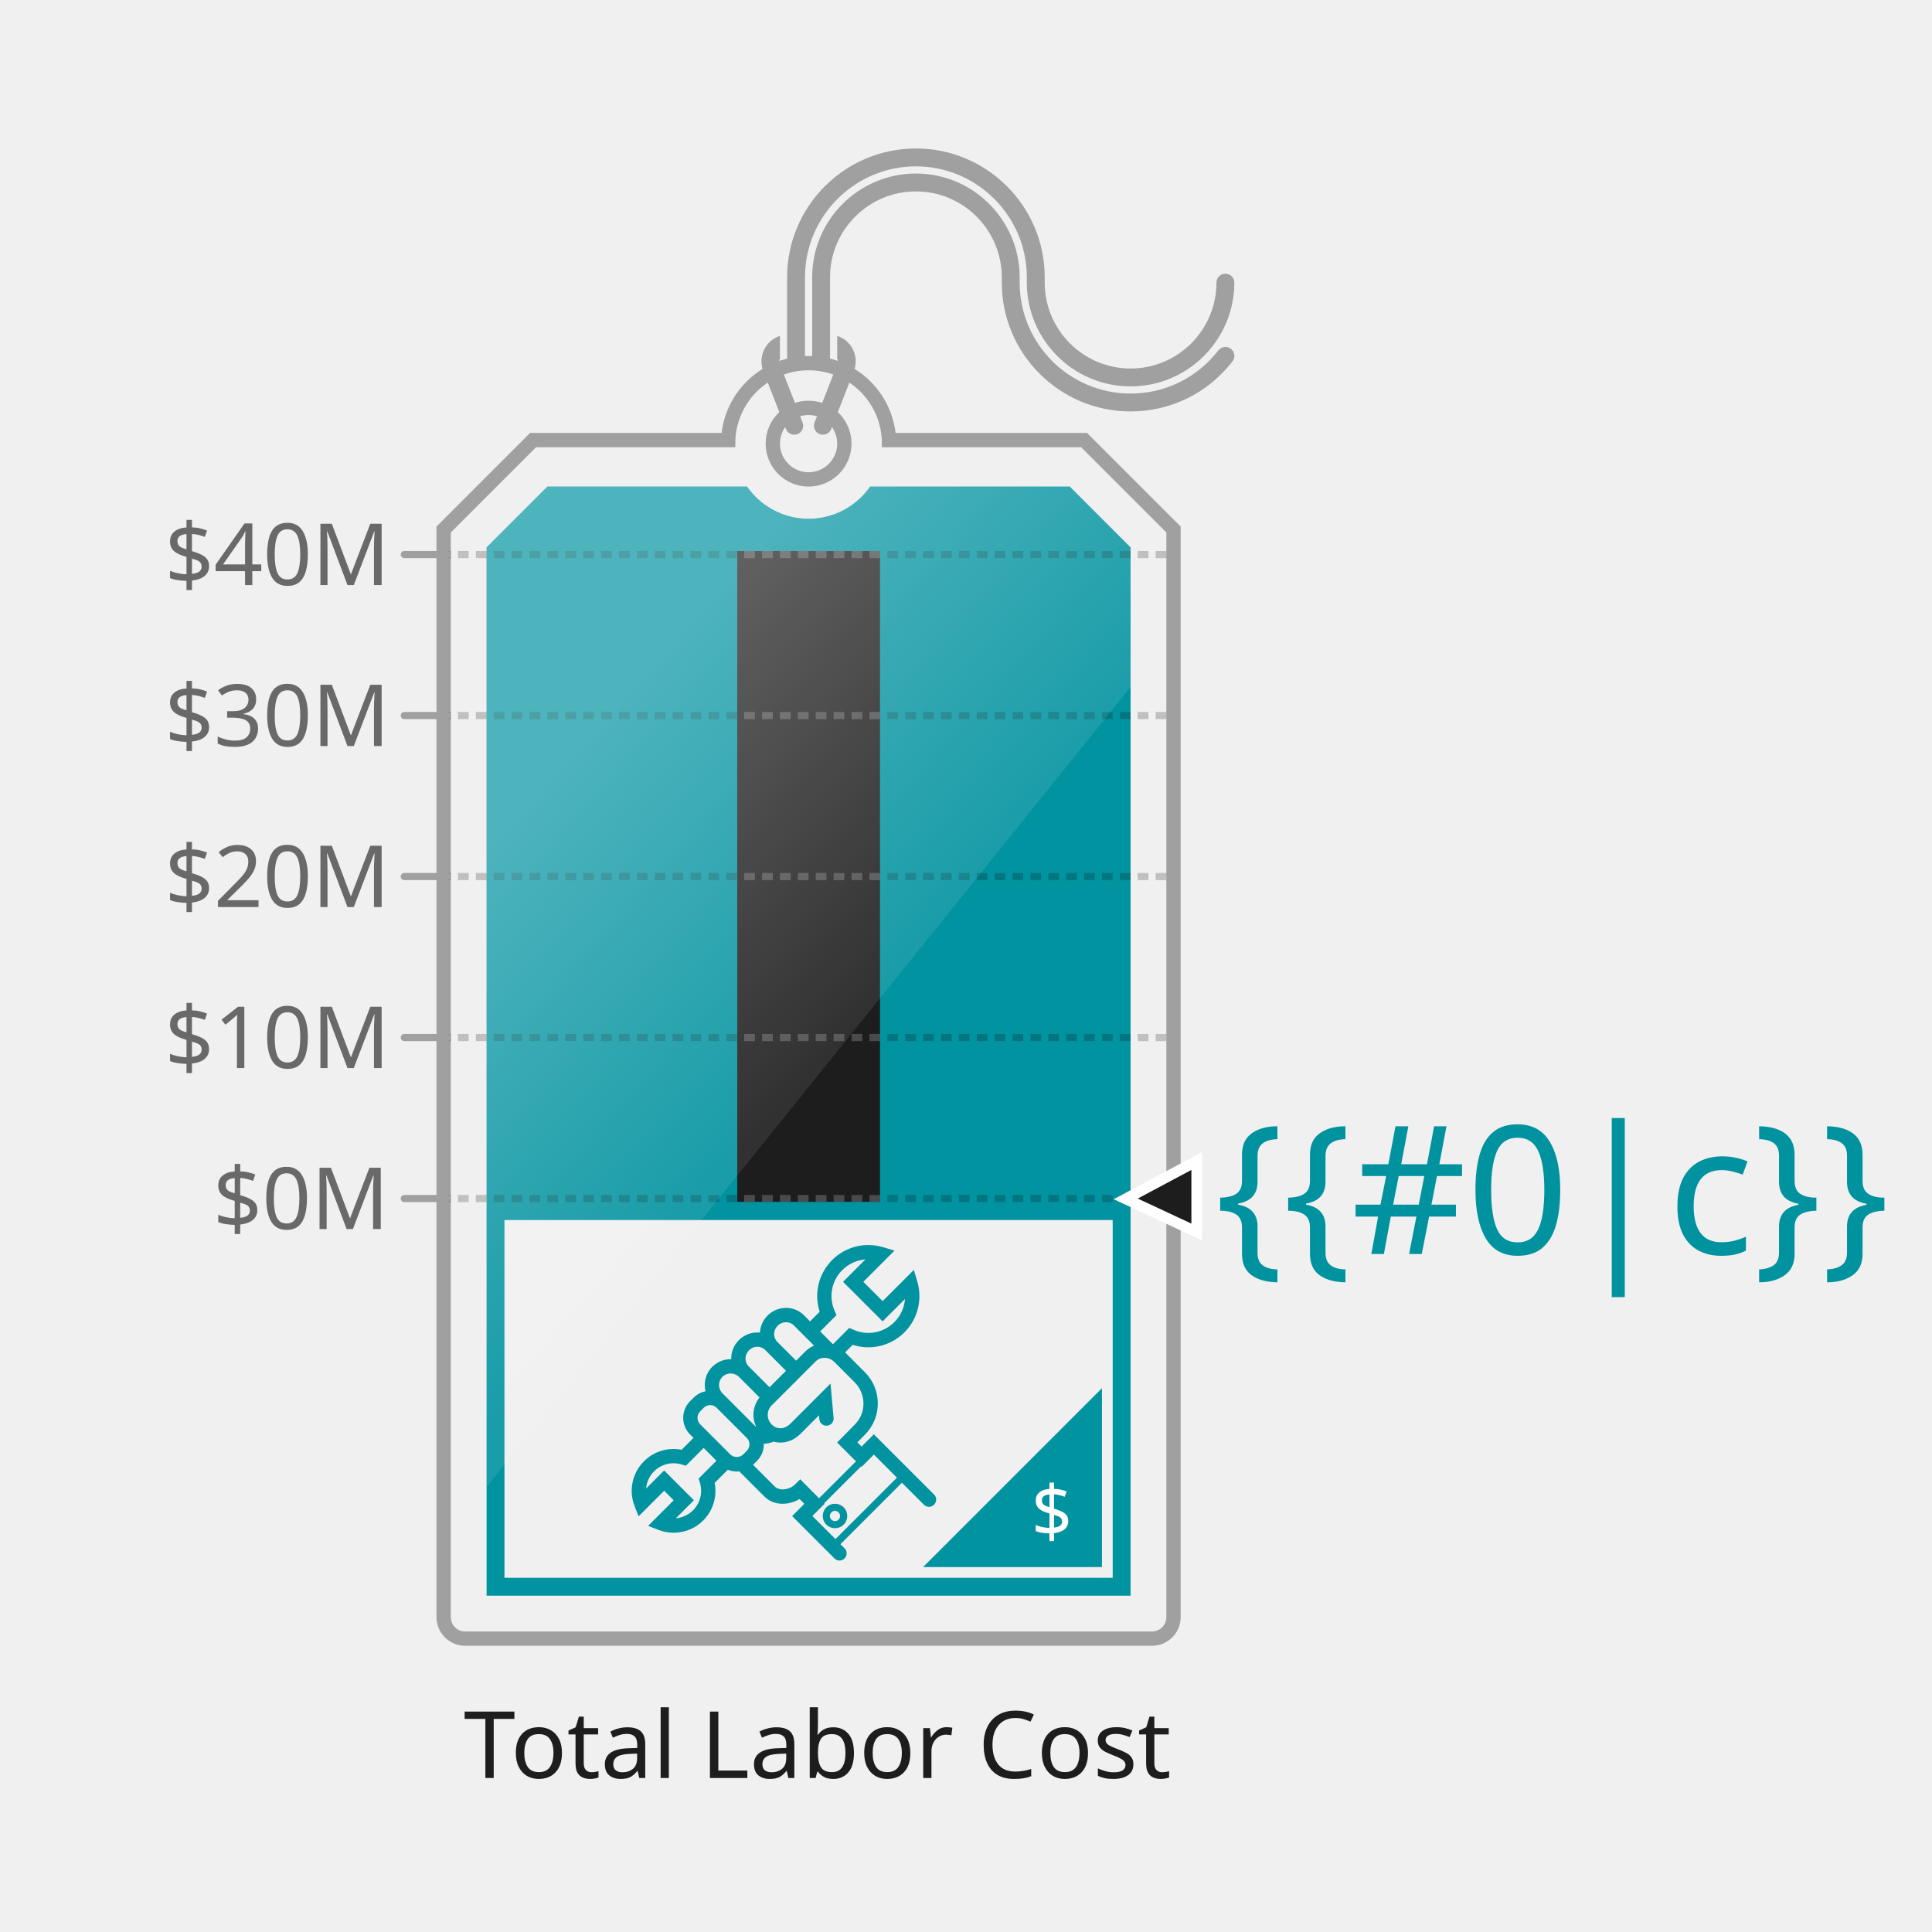
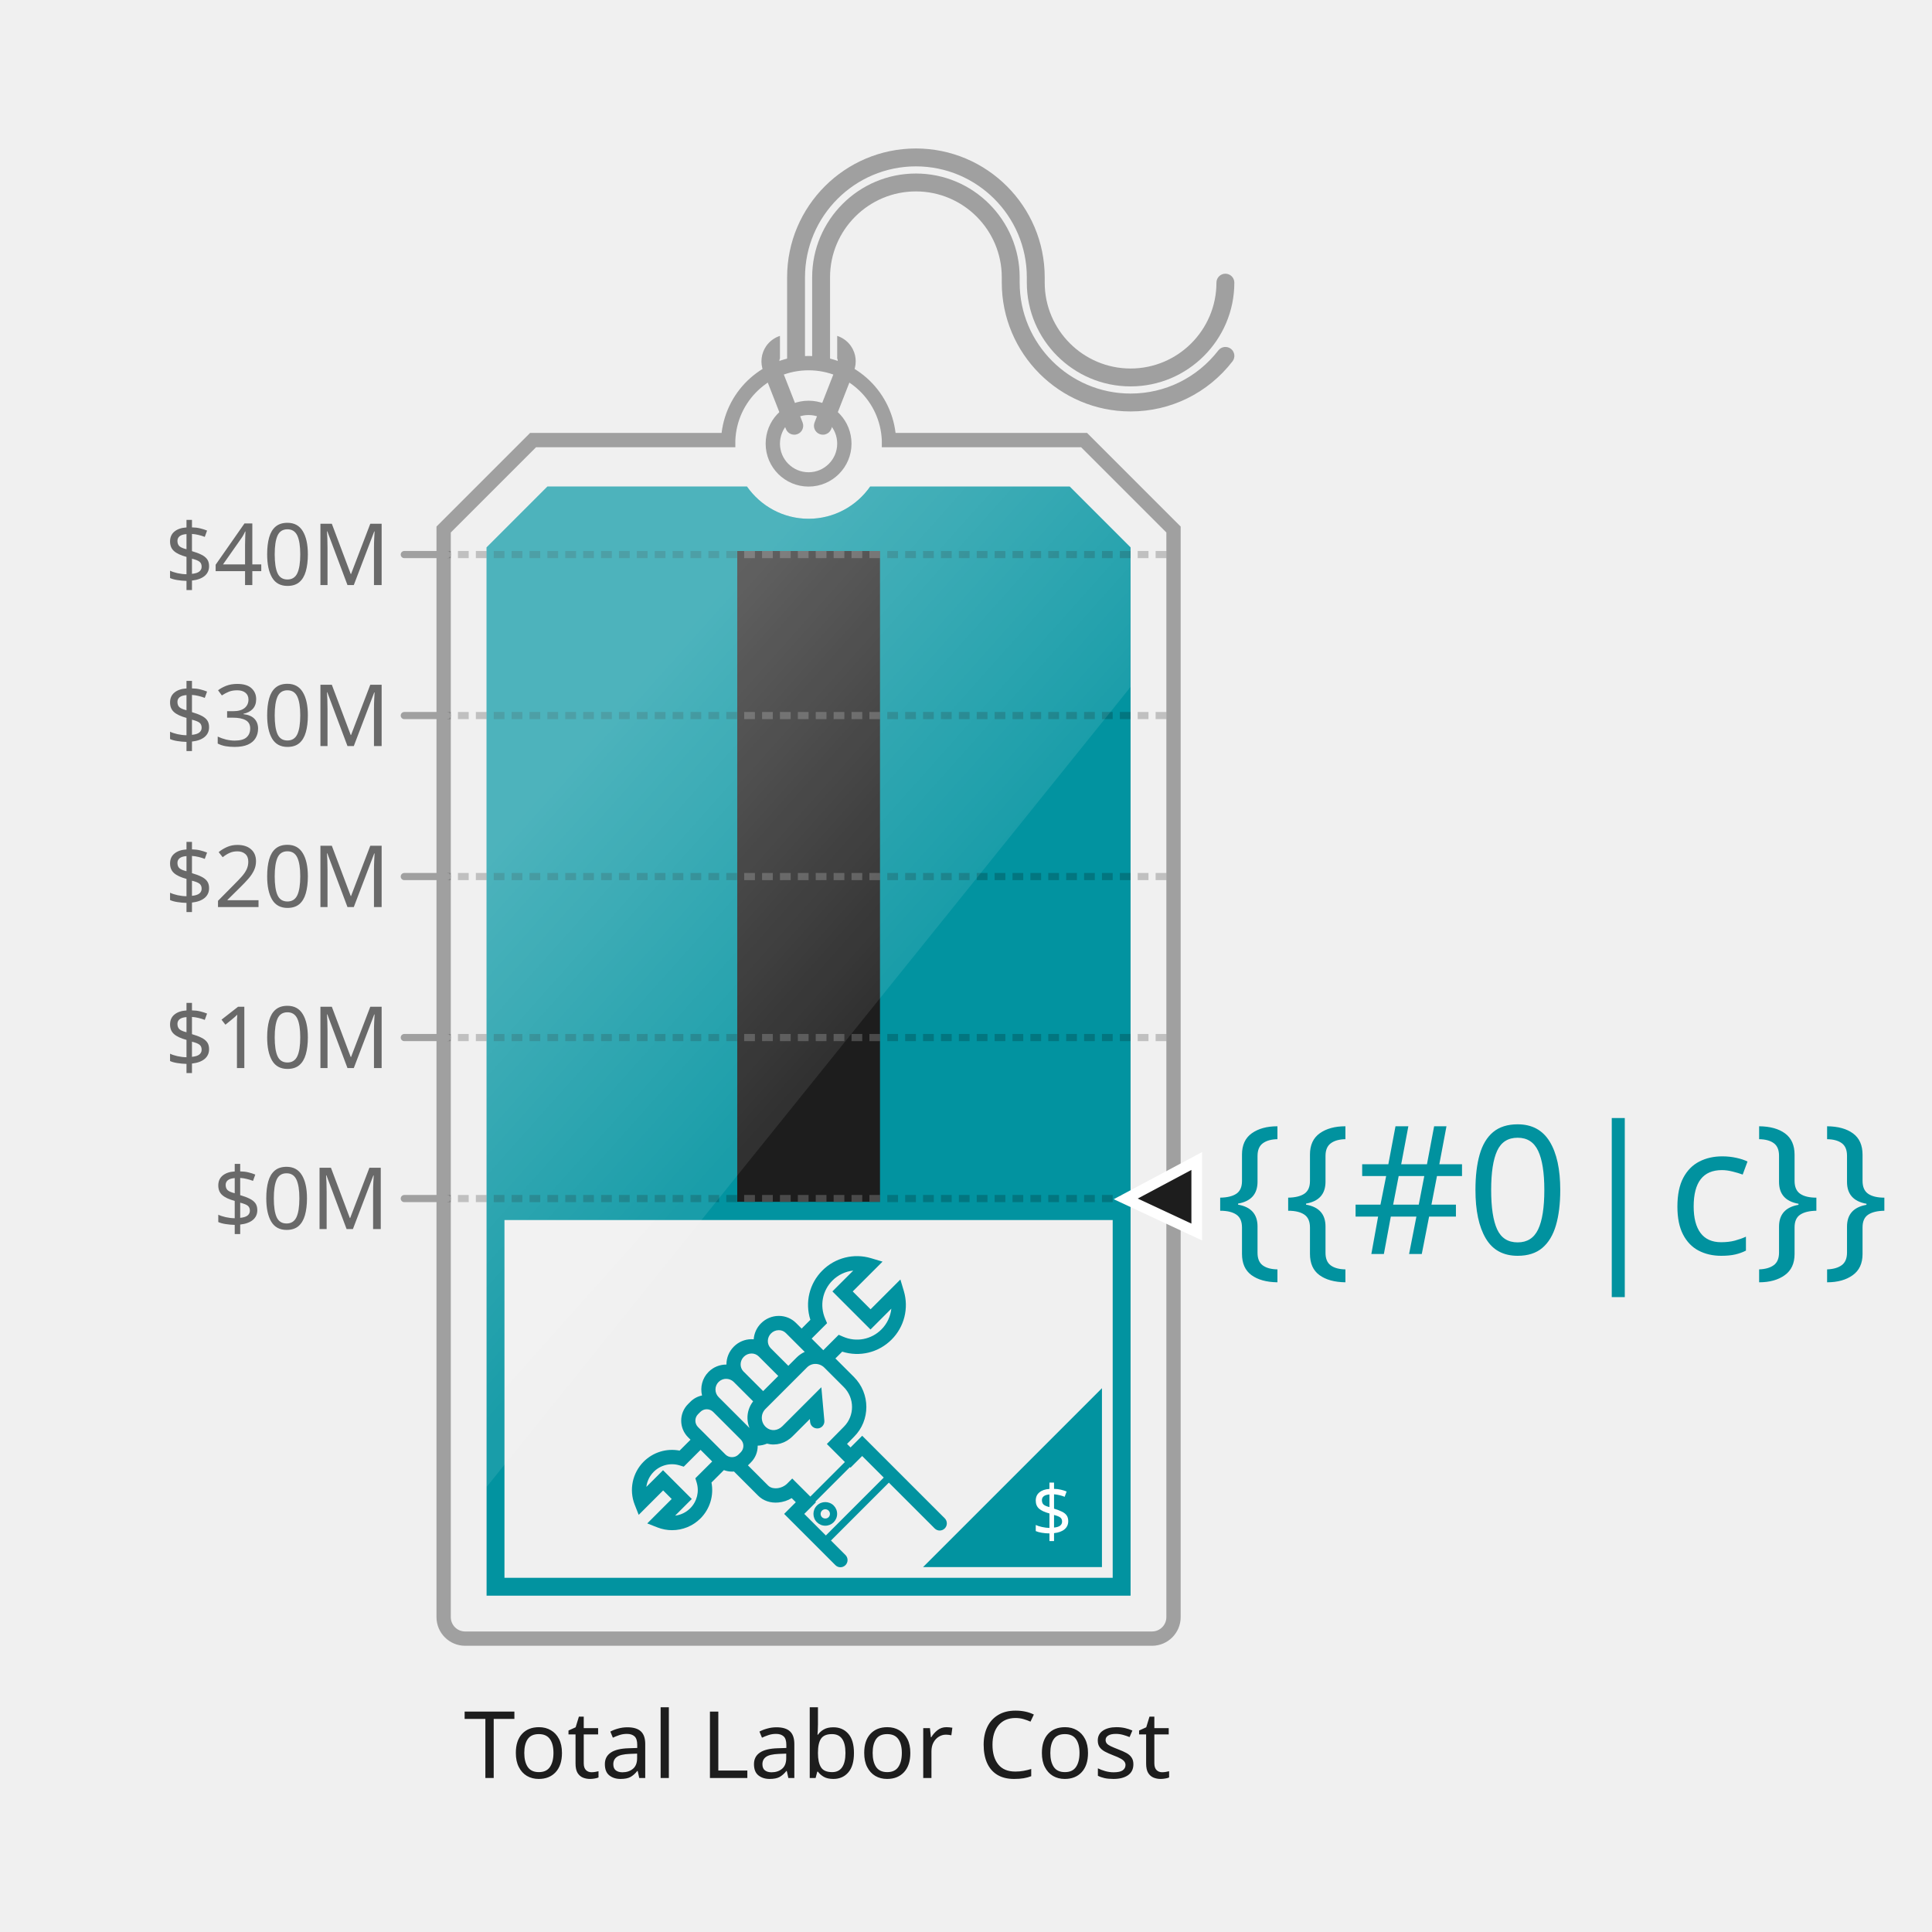
<svg xmlns="http://www.w3.org/2000/svg" version="1.1" id="WarrantyCost_x5F_Gauge_00000157273055666089563840000010726007685598505873_" x="0px" y="0px" viewBox="0 0 540 540" style="enable-background:new 0 0 540 540;" xml:space="preserve">
  <style type="text/css">
	.st0{fill:#A0A0A0;}
	.st1{fill:#0293A0;}
	.st2{opacity:0.2;}
	.st3{fill:none;stroke:#000000;stroke-width:2;stroke-miterlimit:10;stroke-dasharray:3,2;}
	.st4{filter:url(#Adobe_OpacityMaskFilter);}
	.st5{fill:#FFFFFF;}
- 	.st6{mask:url(#bar_00000142878156990567379950000013892372963906533022_);}
+ 	.st6{mask:url(#bar_00000026123530534074707400000013597801401785501329_);}
	.st7{fill:#1D1D1D;}
	.st8{fill:none;stroke:#FFFFFF;stroke-width:2;stroke-miterlimit:10;stroke-dasharray:3,2;}
	.st9{font-family:'Roboto-Bold';}
	.st10{font-size:20px;}
- 	.st11{opacity:0.3;fill:url(#shine_00000109028636518064055970000001146726291501227143_);}
+ 	.st11{opacity:0.3;fill:url(#shine_00000086676075756630913180000008570654901971573919_);}
	.st12{fill:#696969;}
	.st13{font-family:'Roboto-Regular';}
	.st14{font-size:24px;}
	.st15{font-family:'Roboto-Medium';}
	.st16{font-size:26px;}
	.st17{letter-spacing:-2;}
	.st18{fill:none;}
	.st19{fill:#01929F;}
	.st20{font-size:50px;}
</style>
  <g id="outline">
    <path class="st0" d="M303.83,121h-53.52c-1.47-12.2-11.79-21.5-24.31-21.5s-22.84,9.3-24.31,21.5h-53.52L122,147.17V452   c0,4.41,3.59,8,8,8h192c4.41,0,8-3.59,8-8V147.17L303.83,121z M326,452c0,2.21-1.79,4-4,4H130c-2.21,0-4-1.79-4-4V148.83   L149.83,125h55.7v-1.94c0.48-10.97,9.47-19.56,20.47-19.56s19.99,8.59,20.47,19.56V125h55.7L326,148.83V452z" />
    <path class="st0" d="M237.94,122.8c-0.61-6.16-5.74-10.8-11.94-10.8s-11.33,4.64-11.94,10.82c-0.04,0.39-0.06,0.78-0.06,1.18   c0,6.62,5.38,12,12,12s12-5.38,12-12c0-0.4-0.02-0.79-0.06-1.18L237.94,122.8z M226,132c-4.41,0-8-3.59-8-8   c0-0.28,0.02-0.55,0.04-0.8c0.41-4.1,3.83-7.2,7.96-7.2c4.13,0,7.55,3.09,7.96,7.19c0.02,0.27,0.04,0.54,0.04,0.81   C234,128.41,230.41,132,226,132z" />
  </g>
  <g id="string">
    <g>
      <path class="st0" d="M237.87,96.77c-0.95-1.39-2.32-2.38-3.87-2.89V100h-0.05c0.27,0.6,0.3,1.28,0.05,1.91l-6.33,16.18    c-0.5,1.29,0.13,2.74,1.42,3.24c0.3,0.12,0.61,0.17,0.91,0.17c1,0,1.94-0.6,2.33-1.59l6.33-16.18    C239.56,101.42,239.27,98.82,237.87,96.77z" />
      <path class="st0" d="M218,101.91c-0.25-0.63-0.22-1.31,0.05-1.91H218v-6.12c-1.55,0.51-2.92,1.5-3.87,2.89    c-1.4,2.05-1.69,4.65-0.79,6.96l6.33,16.18c0.5,1.29,1.95,1.92,3.24,1.42c1.29-0.5,1.92-1.95,1.42-3.24L218,101.91z" />
    </g>
    <g>
      <path class="st0" d="M316,108c-15.99,0-29-13.01-29-29v-1.5c0-17.09-13.91-31-31-31s-31,13.91-31,31v23c0,1.38-1.12,2.5-2.5,2.5    s-2.5-1.12-2.5-2.5v-23c0-19.85,16.15-36,36-36s36,16.15,36,36V79c0,13.23,10.77,24,24,24s24-10.77,24-24c0-1.38,1.12-2.5,2.5-2.5    s2.5,1.12,2.5,2.5C345,94.99,331.99,108,316,108z" />
      <path class="st0" d="M316,115c-19.85,0-36-16.15-36-36v-1.5c0-13.23-10.77-24-24-24s-24,10.77-24,24v23c0,1.38-1.12,2.5-2.5,2.5    s-2.5-1.12-2.5-2.5v-23c0-15.99,13.01-29,29-29s29,13.01,29,29V79c0,17.09,13.91,31,31,31c9.65,0,18.59-4.4,24.53-12.06    c0.85-1.09,2.41-1.29,3.51-0.45c1.09,0.85,1.29,2.42,0.45,3.51C337.59,109.9,327.21,115,316,115z" />
    </g>
  </g>
  <path id="background_color" class="st1" d="M299,136h-55.79c-3.8,5.43-10.09,9-17.21,9s-13.41-3.57-17.21-9H153l-17,17v293h180V153  L299,136z M311,441H141V341h170V441z" />
  <g id="grid_lines_00000160188455131796659550000002358955986317617840_" class="st2">
    <g>
      <line class="st3" x1="326" y1="335" x2="125" y2="335" />
    </g>
    <g>
      <line class="st3" x1="326" y1="290" x2="125" y2="290" />
    </g>
    <g>
      <line class="st3" x1="326" y1="245" x2="125" y2="245" />
    </g>
    <g>
      <line class="st3" x1="326" y1="200" x2="125" y2="200" />
    </g>
    <g>
      <line class="st3" x1="326" y1="155" x2="125" y2="155" />
    </g>
  </g>
  <defs>
    <filter id="Adobe_OpacityMaskFilter" filterUnits="userSpaceOnUse" x="206" y="154" width="40" height="182">
      <feColorMatrix type="matrix" values="1 0 0 0 0  0 1 0 0 0  0 0 1 0 0  0 0 0 1 0" />
    </filter>
  </defs>
-   <mask maskUnits="userSpaceOnUse" x="206" y="154" width="40" height="182" id="bar_00000001629125142815248680000005283029980605614524_">
+   <mask maskUnits="userSpaceOnUse" x="206" y="154" width="40" height="182" id="bar_00000182507637536411069740000007871703893358129840_">
    <g id="mask" class="st4">
      <rect id="_x7B__x7B_sy:_x23_0_x2C_o:0.5_x3B_1_x7D__x7D_" x="206" y="154" class="st5" width="40" height="182" />
    </g>
  </mask>
-   <g id="bar_00000075854356459916241020000016491690230725533119_" style="mask:url(#bar_00000001629125142815248680000005283029980605614524_);">
+   <g id="bar_00000075854356459916241020000016491690230725533119_" style="mask:url(#bar_00000182507637536411069740000007871703893358129840_);">
    <rect id="bar" x="206" y="154" class="st7" width="40" height="182" />
    <g id="grid_lines_00000135650177593299540770000011175515799606790289_" class="st2">
      <g>
        <line class="st8" x1="246" y1="335" x2="206" y2="335" />
      </g>
      <g>
        <line class="st8" x1="246" y1="290" x2="206" y2="290" />
      </g>
      <g>
        <line class="st8" x1="246" y1="245" x2="206" y2="245" />
      </g>
      <g>
        <line class="st8" x1="246" y1="200" x2="206" y2="200" />
      </g>
      <g>
        <line class="st8" x1="246" y1="155" x2="206" y2="155" />
      </g>
    </g>
  </g>
  <g id="icon">
-     <path class="st1" d="M261.08,417.73l-16.84-16.84l-3.43,3.43l-1.18-1.18l2.14-2.17c4.8-4.8,4.78-12.63-0.05-17.45l-5.51-5.52   l2.12-2.12c5.08,1.64,10.64,0.34,14.47-3.5c3.72-3.72,5.09-9.17,3.58-14.22l-0.96-3.21l-8.72,8.72l-5.4-5.4l8.72-8.72l-3.21-0.96   c-5.05-1.51-10.49-0.14-14.21,3.58c-3.83,3.84-5.14,9.39-3.5,14.47l-2.69,2.69l-1.71-1.71c-1.35-1.35-3.14-2.09-5.09-2.06   c-1.91,0.02-3.71,0.79-5.08,2.15c-1.32,1.32-2.03,3.03-2.13,4.75c-0.26-0.03-0.53-0.04-0.8-0.04c-1.91,0.02-3.71,0.79-5.08,2.15   c-1.36,1.36-2.13,3.17-2.15,5.08c0,0.08,0.01,0.16,0.01,0.25c-1.91-0.04-3.83,0.66-5.29,2.11c-1.86,1.86-2.48,4.48-1.9,6.86   c-1.25,0.25-2.4,0.86-3.32,1.79l-1,1c-2.55,2.55-2.55,6.71,0,9.26l0.97,0.97l-3.33,3.33c-3.81-0.75-7.75,0.43-10.52,3.21   c-3.29,3.29-4.32,8.21-2.62,12.54l1.12,2.85l7.15-7.15l2.66,2.66l-7.15,7.15l2.85,1.12c1.39,0.54,2.84,0.81,4.27,0.81   c3.05,0,6.04-1.19,8.27-3.42c2.78-2.78,3.95-6.72,3.21-10.52l3.68-3.68c0.78,0.33,1.63,0.5,2.51,0.5c0.23,0,0.46-0.01,0.68-0.04   l7.05,7.05c2.67,2.67,6.85,2.45,9.81,0.67l1.35,1.35l-3.43,3.43l11.84,11.84c0.39,0.39,0.9,0.59,1.41,0.59s1.02-0.2,1.41-0.59   c0.78-0.78,0.78-2.05,0-2.83l-1.15-1.15l17.18-17.18l6.15,6.15c0.39,0.39,0.9,0.59,1.41,0.59s1.02-0.2,1.41-0.59   C261.87,419.78,261.87,418.51,261.08,417.73z M233.26,366.34c-1.68-3.9-0.83-8.36,2.16-11.35c1.76-1.76,4.07-2.79,6.47-2.98   l-6.26,6.26l11.06,11.06l6.26-6.26c-0.19,2.41-1.22,4.71-2.98,6.47c-3,3-7.46,3.85-11.35,2.16l-1.25-0.54l-4.56,4.56l-3.57-3.58   l4.56-4.56L233.26,366.34z M217.36,370.54c0.62-0.62,1.44-0.97,2.3-0.98c0.85,0.01,1.63,0.3,2.21,0.89l5.65,5.65   c-0.89,0.37-1.71,0.92-2.41,1.62l-2.59,2.59l-5.26-5.26C216.04,373.83,216.09,371.81,217.36,370.54z M209.26,381.91   c-0.58-0.58-0.9-1.37-0.89-2.21c0.01-0.86,0.36-1.68,0.98-2.3c0.62-0.62,1.44-0.97,2.3-0.98c0.87,0.02,1.63,0.3,2.21,0.89   l5.83,5.83l-4.6,4.6L209.26,381.91z M201.92,384.83c1.27-1.27,3.34-1.26,4.62,0.01l5.75,5.75c-1.14,1.43-1.76,3.25-1.7,5.1   c0.04,1.09,0.3,2.16,0.77,3.13c-0.11-0.08-0.21-0.16-0.31-0.26l-7.38-7.38l-0.54-0.54c0,0,0,0,0,0l-1.2-1.2   C200.66,388.17,200.65,386.1,201.92,384.83z M195.7,394.48l1-1c0.48-0.48,1.12-0.75,1.8-0.75c0.68,0,1.32,0.27,1.8,0.75l8.43,8.43   c0.48,0.48,0.75,1.12,0.75,1.8c0,0.68-0.27,1.32-0.75,1.8l-1,1c-0.96,0.96-2.64,0.96-3.61,0l-8.43-8.43   C194.71,397.09,194.71,395.47,195.7,394.48z M195.27,413.26l0.35,1.15c0.84,2.74,0.11,5.7-1.91,7.72c-1.31,1.31-3.02,2.08-4.8,2.23   l5.04-5.04l-8.32-8.32l-5.04,5.04c0.15-1.78,0.91-3.49,2.23-4.8c2.02-2.02,4.98-2.75,7.72-1.91l1.15,0.35l4.98-4.98l3.58,3.58   L195.27,413.26z M223.66,413.46l-1.41,1.41c-1.46,1.46-4.29,2.03-5.75,0.57l-6.02-6.02c0.03-0.03,0.06-0.05,0.09-0.08l1-1   c1.24-1.24,1.92-2.88,1.92-4.63c0-0.06-0.01-0.12-0.01-0.18c0.93-0.01,1.86-0.22,2.74-0.59c2.55,0.7,5.35-0.02,7.46-2.13l5.23-5.23   l0.1,1.09c0.1,1.1,1.07,1.92,2.17,1.81c1.1-0.1,1.91-1.07,1.81-2.17l-0.86-9.6l-11.28,11.28c-1.47,1.47-3.52,1.62-4.96,0.35   c-0.8-0.71-1.27-1.68-1.3-2.75c-0.03-1.05,0.35-2.04,1.09-2.77l12.25-12.25c0.7-0.7,1.58-1.07,2.6-1.05c1,0.02,1.95,0.43,2.67,1.15   l5.68,5.69c3.26,3.27,3.29,8.56,0.04,11.81l-4.94,5.01l5.27,5.27l-10.32,10.32L223.66,413.46z M233.51,430.18l-6.45-6.45l3.43-3.43   l-0.13-0.13l10.32-10.32l0.14,0.14l3.43-3.43l6.45,6.45L233.51,430.18z" />
-     <path class="st1" d="M230.96,421.3c-1.34,1.34-1.34,3.51,0,4.84c0.67,0.67,1.54,1,2.42,1c0.88,0,1.75-0.33,2.42-1   c1.34-1.34,1.34-3.51,0-4.84C234.46,419.96,232.29,419.97,230.96,421.3z M234.39,424.73c-0.56,0.56-1.46,0.56-2.02,0   c-0.56-0.56-0.56-1.46,0-2.02c0.28-0.28,0.64-0.42,1.01-0.42s0.73,0.14,1.01,0.42C234.94,423.27,234.94,424.17,234.39,424.73z" />
+     <path class="st1" d="M264.06,424.37l-23.07-23.07l-3.26,3.26l-0.98-0.98l1.96-2c4.6-4.6,4.58-12.1-0.04-16.72l-5.17-5.17l1.9-1.9   c4.85,1.54,10.14,0.29,13.79-3.36c3.56-3.56,4.87-8.77,3.43-13.6l-0.96-3.21l-8.33,8.33l-4.99-4.99l8.33-8.33l-3.21-0.96   c-4.83-1.45-10.04-0.13-13.6,3.43c-3.66,3.66-4.91,8.94-3.36,13.79l-2.44,2.45l-1.56-1.56c-1.28-1.28-2.99-1.98-4.81-1.98   c-0.03,0-0.06,0-0.09,0c-1.84,0.02-3.58,0.76-4.89,2.07c-1.25,1.25-1.93,2.85-2.05,4.47c-0.19-0.02-0.38-0.03-0.57-0.03   c-0.03,0-0.06,0-0.09,0c-1.84,0.02-3.58,0.76-4.89,2.07c-1.39,1.39-2.08,3.21-2.07,5.02c-1.81-0.01-3.62,0.66-4.99,2.04   c-1.78,1.79-2.39,4.3-1.83,6.6c-1.24,0.26-2.37,0.86-3.28,1.78l-0.63,0.63c-2.55,2.55-2.55,6.71,0,9.26l0.69,0.69l-3.05,3.05   c-3.63-0.7-7.38,0.43-10.04,3.08c-3.15,3.15-4.14,7.87-2.51,12.03l1.12,2.85l6.83-6.83l2.39,2.39l-6.83,6.83l2.85,1.12   c1.33,0.52,2.72,0.77,4.09,0.77c2.92,0,5.79-1.14,7.93-3.28c2.65-2.65,3.78-6.41,3.08-10.04l3.47-3.47c0.73,0.27,1.5,0.42,2.3,0.42   c0.17,0,0.35-0.01,0.52-0.03l6.75,6.75c1.43,1.43,3.44,2.12,5.67,1.91c1.31-0.12,2.6-0.55,3.71-1.22l1.15,1.15l-3.26,3.26   l14.32,14.32c0.39,0.39,0.9,0.59,1.41,0.59s1.02-0.2,1.41-0.59c0.78-0.78,0.78-2.05,0-2.83l-4.05-4.05l16.18-16.18l12.8,12.8   c0.39,0.39,0.9,0.59,1.41,0.59s1.02-0.2,1.41-0.59C264.84,426.42,264.84,425.16,264.06,424.37z M230.64,368.59   c-1.58-3.67-0.78-7.86,2.03-10.68c1.59-1.59,3.65-2.55,5.81-2.78l-5.82,5.82l10.65,10.65l5.82-5.82c-0.23,2.16-1.19,4.22-2.78,5.81   c-2.82,2.82-7.01,3.62-10.68,2.03l-1.25-0.54l-4.31,4.31l-3.25-3.25l4.31-4.31L230.64,368.59z M215.51,372.69   c0.57-0.57,1.32-0.89,2.12-0.9c0.8-0.03,1.49,0.28,2.03,0.81l5.26,5.26c-0.8,0.36-1.54,0.86-2.19,1.5l-2.39,2.39l-4.92-4.92   C214.31,375.71,214.35,373.85,215.51,372.69z M207.82,383.35c-1.12-1.12-1.08-2.98,0.09-4.14c0.57-0.57,1.32-0.89,2.12-0.9   c0.76-0.02,1.49,0.28,2.03,0.81l5.47,5.47l-4.23,4.23l-5.36-5.36c0,0,0,0-0.01,0L207.82,383.35z M200.85,386.26   c1.17-1.17,3.07-1.16,4.24,0.01l5.41,5.41c-1.07,1.37-1.64,3.08-1.58,4.84c0.03,0.91,0.23,1.79,0.57,2.61l-8.63-8.63   C199.69,389.34,199.68,387.43,200.85,386.26z M195.11,395.27l0.63-0.63c0.48-0.48,1.12-0.75,1.8-0.75c0.68,0,1.32,0.27,1.8,0.75   l7.69,7.69c0.48,0.48,0.75,1.12,0.75,1.8c0,0.68-0.27,1.32-0.75,1.8l-0.63,0.63c-0.96,0.96-2.64,0.96-3.61,0l-7.69-7.69   C194.11,397.88,194.11,396.26,195.11,395.27z M194.35,413.18l0.36,1.15c0.79,2.57,0.11,5.34-1.79,7.24   c-1.16,1.16-2.66,1.87-4.22,2.06l4.66-4.66l-8.04-8.04l-4.66,4.66c0.19-1.57,0.9-3.06,2.06-4.22c1.9-1.89,4.67-2.58,7.24-1.79   l1.15,0.36l4.7-4.7l3.25,3.25L194.35,413.18z M221.43,413.25l-1.41,1.42c-0.72,0.72-1.78,1.2-2.84,1.3   c-0.59,0.05-1.7,0.03-2.48-0.75l-5.65-5.65c0.06-0.06,0.12-0.11,0.18-0.17l0.63-0.63c1.24-1.24,1.92-2.88,1.92-4.63   c0-0.03,0-0.05,0-0.08c0.88-0.01,1.76-0.21,2.6-0.56c2.44,0.66,5.13-0.04,7.16-2.06l4.82-4.82l0.07,0.82   c0.1,1.1,1.07,1.9,2.17,1.81c1.1-0.1,1.91-1.07,1.81-2.17l-0.84-9.34l-10.86,10.86c-1.36,1.36-3.25,1.5-4.58,0.33   c-0.74-0.65-1.17-1.55-1.2-2.54c-0.03-0.97,0.33-1.88,1-2.56l11.64-11.64c0.64-0.64,1.48-0.99,2.4-0.97   c0.92,0.02,1.8,0.39,2.47,1.07l5.4,5.4c3.06,3.06,3.08,8.03,0.03,11.08l-4.76,4.83l5.04,5.04l-9.66,9.66L221.43,413.25z    M230.83,429.17l-6.03-6.03l3.26-3.26l-0.16-0.16l9.66-9.66l0.16,0.16l3.26-3.26l6.03,6.03L230.83,429.17z" />
+     <path class="st1" d="M228.33,420.8c-1.29,1.29-1.29,3.39,0,4.67c0.62,0.62,1.45,0.97,2.34,0.97s1.71-0.34,2.34-0.97   c0.62-0.62,0.97-1.45,0.97-2.34s-0.34-1.71-0.97-2.34C231.72,419.52,229.62,419.52,228.33,420.8z M231.59,424.06   c-0.49,0.5-1.35,0.49-1.84,0c-0.51-0.51-0.51-1.34,0-1.84c0.25-0.25,0.59-0.38,0.92-0.38s0.67,0.13,0.92,0.38   c0.25,0.25,0.38,0.57,0.38,0.92C231.97,423.49,231.83,423.82,231.59,424.06z" />
  </g>
  <g id="_x24__corner">
    <g>
      <polygon class="st1" points="308,388 258,438 308,438   " />
    </g>
    <g>
      <text transform="matrix(1 0 0 1 288.2627 429.5801)" class="st5 st9 st10">$</text>
    </g>
  </g>
  <g id="tick_lines_00000011725720712915760610000017550284979597382078_">
    <g>
      <g>
        <path class="st0" d="M125,336h-12c-0.55,0-1-0.45-1-1s0.45-1,1-1h12c0.55,0,1,0.45,1,1S125.55,336,125,336z" />
      </g>
    </g>
    <g>
      <g>
        <path class="st0" d="M125,291h-12c-0.55,0-1-0.45-1-1s0.45-1,1-1h12c0.55,0,1,0.45,1,1S125.55,291,125,291z" />
      </g>
    </g>
    <g>
      <g>
        <path class="st0" d="M125,246h-12c-0.55,0-1-0.45-1-1s0.45-1,1-1h12c0.55,0,1,0.45,1,1S125.55,246,125,246z" />
      </g>
    </g>
    <g>
      <g>
        <path class="st0" d="M125,201h-12c-0.55,0-1-0.45-1-1s0.45-1,1-1h12c0.55,0,1,0.45,1,1S125.55,201,125,201z" />
      </g>
    </g>
    <g>
      <g>
        <path class="st0" d="M125,156h-12c-0.55,0-1-0.45-1-1s0.45-1,1-1h12c0.55,0,1,0.45,1,1S125.55,156,125,156z" />
      </g>
    </g>
  </g>
-   <linearGradient id="shine_00000094578359556392567770000017273256276129844143_" gradientUnits="userSpaceOnUse" x1="153.4" y1="218.619" x2="234.84" y2="291.278">
+   <linearGradient id="shine_00000175313101439328887010000014837248848063994782_" gradientUnits="userSpaceOnUse" x1="153.4" y1="218.619" x2="234.84" y2="291.278">
    <stop offset="0" style="stop-color:#FFFFFF" />
    <stop offset="1" style="stop-color:#FFFFFF;stop-opacity:0.3" />
  </linearGradient>
-   <path id="shine" style="opacity:0.3;fill:url(#shine_00000094578359556392567770000017273256276129844143_);" d="M299,136h-55.79  c-3.8,5.43-10.09,9-17.21,9s-13.41-3.57-17.21-9H153l-17,17v262.62L316,192v-39L299,136z" />
+   <path id="shine" style="opacity:0.3;fill:url(#shine_00000175313101439328887010000014837248848063994782_);" d="M299,136h-55.79  c-3.8,5.43-10.09,9-17.21,9s-13.41-3.57-17.21-9H153l-17,17v262.62L316,192v-39L299,136z" />
  <text transform="matrix(1 0 0 1 46.0469 163.5313)">
    <tspan x="0" y="0" class="st12 st13 st14">$40M</tspan>
    <tspan x="0" y="45" class="st12 st13 st14">$30M</tspan>
    <tspan x="0" y="90" class="st12 st13 st14">$20M</tspan>
    <tspan x="0" y="135" class="st12 st13 st14">$10M</tspan>
    <tspan x="13.48" y="180" class="st12 st13 st14">$0M</tspan>
  </text>
  <g>
    <text transform="matrix(1 0 0 1 129.6014 496.9539)">
      <tspan x="0" y="0" class="st7 st15 st16 st17">T</tspan>
      <tspan x="13.14" y="0" class="st7 st15 st16">otal Labor Cost</tspan>
    </text>
  </g>
  <g id="_x7B__x7B_py:_x23_0_x2C_g:valuePath_x2C_o:0_x3B_0.5_x7D__x7D_">
    <rect id="spacer" x="316" y="308" class="st18" width="190" height="54" />
    <g>
      <text transform="matrix(1 0 0 1 339.6395 350.4998)" class="st19 st9 st20">{{#0|c}}</text>
    </g>
    <polygon class="st5" points="334.53,322.78 331.59,324.35 316.59,332.35 311.29,335.18 313.1,336.03 316.73,337.72 331.73,344.72    334.58,346.05 336,346.71 336,322  " />
    <g>
      <polygon class="st7" points="333,342 318,335 333,327   " />
    </g>
  </g>
  <line id="_x7B__x7B_valuePath_x7D__x7D_" class="st18" x1="311" y1="336" x2="311" y2="154" />
</svg>
